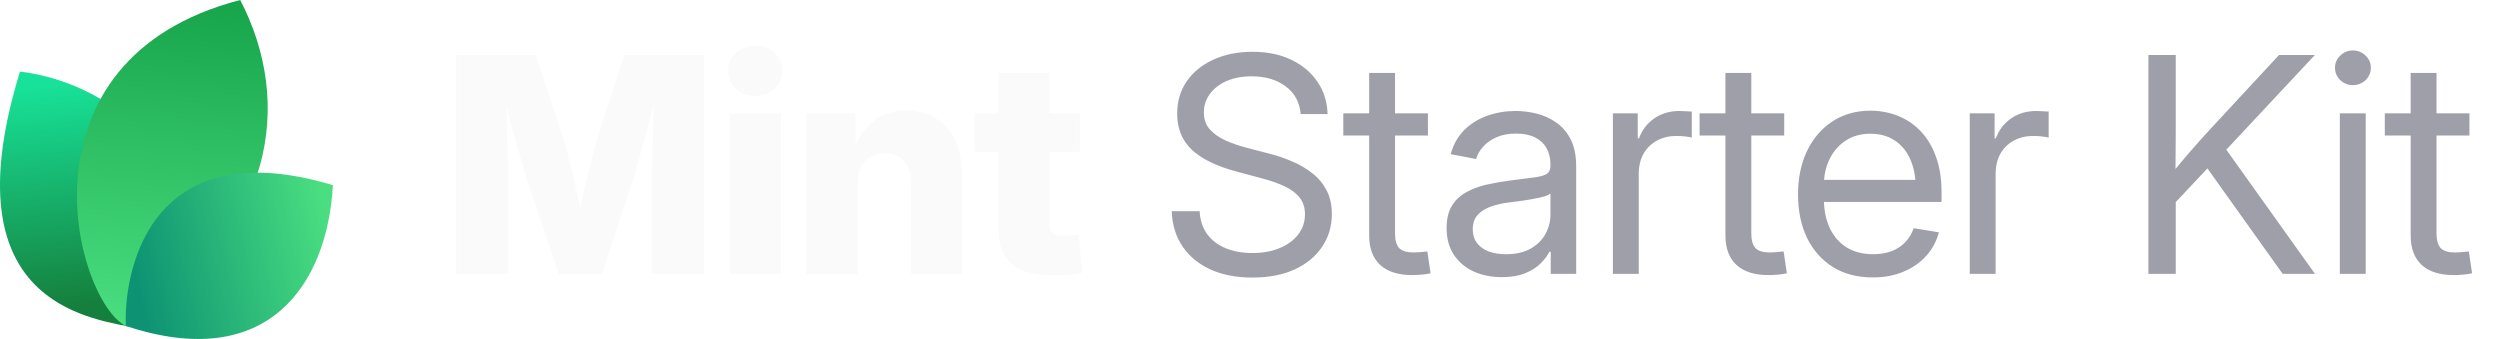
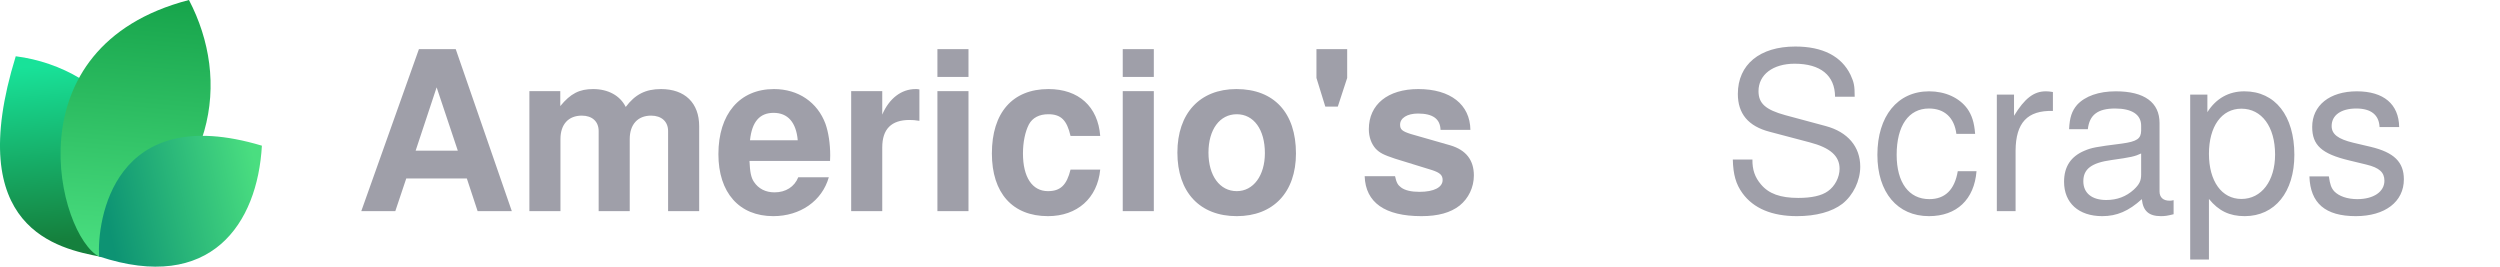
- <svg xmlns="http://www.w3.org/2000/svg" width="177" height="24" viewBox="0 0 177 24" fill="none">
+ <svg xmlns="http://www.w3.org/2000/svg" width="225" height="24" viewBox="0 0 225 24" fill="none">
  <path d="M9.061 23.108C5.268 22.377 -3.391 20.627 1.417 5.064C9.634 6.099 16.973 14.064 9.061 23.108Z" fill="url(#paint0_linear_17557_2145)" />
  <path d="M8.919 23.094C5.276 21.222 0.784 4.209 17.007 0C20.757 7.193 19.621 16.545 8.919 23.094Z" fill="url(#paint1_linear_17557_2145)" />
  <path d="M8.914 23.079C8.735 19.882 10.159 9.085 23.57 13.111C23.181 20.123 18.984 26.418 8.914 23.079Z" fill="url(#paint2_linear_17557_2145)" />
-   <path d="M32.301 19.392V3.894H37.938L39.925 9.948C40.036 10.315 40.164 10.787 40.31 11.362C40.462 11.938 40.611 12.552 40.757 13.204C40.91 13.855 41.048 14.483 41.173 15.086C41.305 15.682 41.412 16.192 41.495 16.615H40.695C40.771 16.192 40.871 15.682 40.996 15.086C41.128 14.49 41.267 13.866 41.412 13.214C41.565 12.562 41.714 11.948 41.86 11.373C42.005 10.79 42.133 10.315 42.244 9.948L44.2 3.894H49.848V19.392H46.166V12.704C46.166 12.357 46.173 11.917 46.187 11.383C46.2 10.849 46.214 10.27 46.228 9.646C46.249 9.022 46.266 8.391 46.28 7.753C46.301 7.115 46.311 6.519 46.311 5.964H46.623C46.485 6.561 46.332 7.181 46.166 7.826C45.999 8.471 45.833 9.102 45.666 9.719C45.507 10.336 45.351 10.901 45.198 11.414C45.053 11.928 44.928 12.357 44.824 12.704L42.608 19.392H39.561L37.314 12.704C37.203 12.357 37.072 11.928 36.919 11.414C36.773 10.901 36.614 10.34 36.441 9.729C36.274 9.112 36.104 8.481 35.931 7.836C35.764 7.192 35.608 6.567 35.463 5.964H35.827C35.834 6.512 35.844 7.105 35.858 7.743C35.872 8.374 35.886 9.005 35.9 9.636C35.92 10.26 35.938 10.839 35.952 11.373C35.965 11.907 35.972 12.351 35.972 12.704V19.392H32.301ZM51.668 19.392V8.024H55.288V19.392H51.668ZM53.468 6.786C52.927 6.786 52.473 6.616 52.105 6.276C51.738 5.93 51.554 5.507 51.554 5.007C51.554 4.508 51.738 4.088 52.105 3.749C52.473 3.409 52.927 3.239 53.468 3.239C54.009 3.239 54.463 3.409 54.83 3.749C55.198 4.082 55.382 4.501 55.382 5.007C55.382 5.507 55.198 5.93 54.83 6.276C54.463 6.616 54.009 6.786 53.468 6.786ZM60.708 13.027V19.392H57.088V8.024H60.551L60.593 10.967H60.281C60.593 10.024 61.061 9.268 61.685 8.7C62.309 8.124 63.138 7.836 64.171 7.836C64.975 7.836 65.672 8.017 66.262 8.377C66.851 8.731 67.302 9.234 67.614 9.885C67.933 10.537 68.092 11.307 68.092 12.194V19.392H64.483V12.912C64.483 12.26 64.32 11.754 63.994 11.394C63.675 11.033 63.221 10.853 62.632 10.853C62.25 10.853 61.914 10.936 61.623 11.102C61.332 11.269 61.106 11.515 60.947 11.841C60.787 12.16 60.708 12.555 60.708 13.027ZM76.456 8.024V10.749H69.008V8.024H76.456ZM70.683 5.163H74.292V15.783C74.292 16.102 74.361 16.334 74.5 16.48C74.646 16.625 74.899 16.698 75.259 16.698C75.405 16.698 75.596 16.688 75.831 16.667C76.074 16.646 76.251 16.629 76.362 16.615L76.632 19.309C76.313 19.378 75.963 19.427 75.582 19.455C75.207 19.482 74.836 19.496 74.469 19.496C73.2 19.496 72.25 19.222 71.619 18.674C70.995 18.127 70.683 17.308 70.683 16.22V5.163Z" fill="#FAFAFA" />
-   <path d="M88.667 19.652C87.523 19.652 86.528 19.458 85.682 19.07C84.843 18.681 84.188 18.137 83.716 17.437C83.245 16.736 82.992 15.908 82.957 14.951H84.933C84.968 15.596 85.148 16.14 85.474 16.584C85.8 17.021 86.24 17.354 86.795 17.582C87.35 17.804 87.974 17.915 88.667 17.915C89.388 17.915 90.026 17.801 90.581 17.572C91.143 17.343 91.583 17.024 91.902 16.615C92.228 16.199 92.391 15.717 92.391 15.169C92.391 14.698 92.266 14.306 92.017 13.994C91.767 13.675 91.413 13.408 90.956 13.193C90.498 12.978 89.954 12.787 89.323 12.621L87.502 12.132C86.123 11.765 85.082 11.255 84.382 10.603C83.689 9.944 83.342 9.095 83.342 8.055C83.342 7.174 83.571 6.404 84.028 5.746C84.486 5.087 85.117 4.577 85.921 4.217C86.726 3.849 87.645 3.666 88.678 3.666C89.718 3.666 90.63 3.853 91.413 4.227C92.204 4.602 92.824 5.122 93.275 5.787C93.726 6.446 93.965 7.209 93.993 8.076H92.089C92.013 7.23 91.656 6.574 91.018 6.11C90.387 5.638 89.586 5.403 88.615 5.403C87.95 5.403 87.36 5.513 86.847 5.735C86.341 5.957 85.946 6.262 85.661 6.651C85.377 7.032 85.235 7.469 85.235 7.961C85.235 8.447 85.377 8.849 85.661 9.168C85.946 9.48 86.317 9.74 86.774 9.948C87.232 10.149 87.724 10.319 88.251 10.457L89.884 10.884C90.439 11.023 90.977 11.206 91.496 11.435C92.023 11.657 92.495 11.934 92.911 12.267C93.334 12.593 93.67 12.995 93.92 13.474C94.17 13.945 94.294 14.504 94.294 15.149C94.294 16.015 94.066 16.788 93.608 17.468C93.157 18.148 92.512 18.681 91.673 19.07C90.834 19.458 89.832 19.652 88.667 19.652ZM101.097 8.024V9.594H95.106V8.024H101.097ZM96.937 5.163H98.767V16.521C98.767 17 98.865 17.347 99.059 17.562C99.26 17.77 99.6 17.874 100.078 17.874C100.21 17.874 100.366 17.867 100.546 17.853C100.733 17.832 100.903 17.815 101.056 17.801L101.285 19.351C101.097 19.392 100.886 19.423 100.65 19.444C100.414 19.465 100.189 19.475 99.974 19.475C98.996 19.475 98.244 19.236 97.717 18.758C97.197 18.272 96.937 17.579 96.937 16.677V5.163ZM106.33 19.621C105.595 19.621 104.932 19.489 104.343 19.226C103.754 18.955 103.285 18.564 102.939 18.05C102.592 17.53 102.419 16.896 102.419 16.147C102.419 15.495 102.547 14.965 102.804 14.556C103.06 14.146 103.403 13.828 103.833 13.599C104.263 13.363 104.742 13.186 105.269 13.068C105.796 12.95 106.333 12.857 106.881 12.787C107.574 12.69 108.132 12.617 108.555 12.569C108.978 12.52 109.287 12.441 109.481 12.33C109.675 12.212 109.772 12.014 109.772 11.737V11.654C109.772 11.203 109.679 10.815 109.492 10.489C109.311 10.163 109.041 9.91 108.68 9.729C108.32 9.549 107.872 9.459 107.338 9.459C106.805 9.459 106.34 9.546 105.945 9.719C105.556 9.892 105.241 10.118 104.998 10.395C104.755 10.665 104.593 10.953 104.509 11.258L102.71 10.915C102.897 10.222 103.22 9.65 103.677 9.199C104.135 8.748 104.679 8.412 105.31 8.19C105.941 7.968 106.607 7.857 107.307 7.857C107.8 7.857 108.295 7.92 108.795 8.044C109.301 8.169 109.765 8.381 110.188 8.679C110.611 8.97 110.951 9.369 111.208 9.875C111.464 10.374 111.593 11.005 111.593 11.768V19.392H109.793V17.822H109.7C109.568 18.085 109.363 18.359 109.086 18.643C108.809 18.921 108.444 19.153 107.994 19.34C107.543 19.527 106.988 19.621 106.33 19.621ZM106.621 17.998C107.321 17.998 107.904 17.867 108.368 17.603C108.84 17.333 109.19 16.986 109.419 16.563C109.654 16.133 109.772 15.682 109.772 15.211V13.692C109.703 13.769 109.554 13.841 109.325 13.911C109.096 13.973 108.829 14.032 108.524 14.088C108.226 14.143 107.921 14.192 107.609 14.233C107.304 14.275 107.033 14.309 106.798 14.337C106.354 14.393 105.938 14.49 105.549 14.628C105.168 14.76 104.86 14.954 104.624 15.211C104.388 15.467 104.27 15.811 104.27 16.241C104.27 16.615 104.367 16.934 104.561 17.198C104.762 17.461 105.04 17.662 105.393 17.801C105.747 17.933 106.156 17.998 106.621 17.998ZM114.193 19.392V8.024H115.951V9.792H116.045C116.253 9.209 116.61 8.741 117.116 8.388C117.622 8.034 118.219 7.857 118.905 7.857C119.058 7.857 119.217 7.864 119.384 7.878C119.55 7.885 119.682 7.892 119.779 7.899V9.74C119.716 9.719 119.578 9.695 119.363 9.667C119.155 9.639 118.922 9.625 118.666 9.625C118.174 9.625 117.726 9.733 117.324 9.948C116.922 10.163 116.603 10.471 116.367 10.874C116.138 11.276 116.024 11.758 116.024 12.319V19.392H114.193ZM126.322 8.024V9.594H120.33V8.024H126.322ZM122.161 5.163H123.992V16.521C123.992 17 124.089 17.347 124.283 17.562C124.484 17.77 124.824 17.874 125.302 17.874C125.434 17.874 125.59 17.867 125.77 17.853C125.958 17.832 126.127 17.815 126.28 17.801L126.509 19.351C126.322 19.392 126.11 19.423 125.874 19.444C125.639 19.465 125.413 19.475 125.198 19.475C124.221 19.475 123.468 19.236 122.941 18.758C122.421 18.272 122.161 17.579 122.161 16.677V5.163ZM132.604 19.642C131.502 19.642 130.555 19.396 129.765 18.903C128.974 18.404 128.364 17.714 127.934 16.834C127.511 15.946 127.3 14.927 127.3 13.775C127.3 12.611 127.511 11.584 127.934 10.697C128.364 9.802 128.964 9.102 129.734 8.596C130.51 8.089 131.408 7.836 132.428 7.836C133.1 7.836 133.738 7.954 134.341 8.19C134.952 8.426 135.489 8.783 135.954 9.261C136.425 9.74 136.793 10.343 137.056 11.071C137.327 11.792 137.462 12.645 137.462 13.63V14.296H128.433V12.735H136.463L135.631 13.297C135.631 12.541 135.506 11.876 135.257 11.3C135.007 10.725 134.643 10.277 134.165 9.958C133.686 9.632 133.107 9.469 132.428 9.469C131.748 9.469 131.162 9.632 130.67 9.958C130.177 10.284 129.796 10.725 129.526 11.279C129.262 11.827 129.13 12.441 129.13 13.12V14.046C129.13 14.864 129.273 15.572 129.557 16.168C129.841 16.757 130.243 17.211 130.763 17.53C131.283 17.842 131.901 17.998 132.615 17.998C133.093 17.998 133.523 17.929 133.905 17.79C134.293 17.645 134.619 17.433 134.882 17.156C135.153 16.879 135.354 16.546 135.486 16.157L137.275 16.449C137.108 17.08 136.81 17.634 136.38 18.113C135.95 18.591 135.413 18.966 134.768 19.236C134.123 19.507 133.402 19.642 132.604 19.642ZM139.459 19.392V8.024H141.217V9.792H141.311C141.519 9.209 141.876 8.741 142.382 8.388C142.888 8.034 143.485 7.857 144.171 7.857C144.324 7.857 144.483 7.864 144.649 7.878C144.816 7.885 144.948 7.892 145.045 7.899V9.74C144.982 9.719 144.844 9.695 144.629 9.667C144.421 9.639 144.188 9.625 143.932 9.625C143.439 9.625 142.992 9.733 142.59 9.948C142.188 10.163 141.869 10.471 141.633 10.874C141.404 11.276 141.29 11.758 141.29 12.319V19.392H139.459ZM153.429 14.961V12.715C153.783 12.257 154.136 11.82 154.49 11.404C154.844 10.981 155.204 10.565 155.572 10.156C155.939 9.74 156.314 9.327 156.695 8.918L161.355 3.894H163.893L157.277 10.967H157.184L153.429 14.961ZM152.108 19.392V3.894H154.043V9.241L154.022 12.559L154.043 13.505V19.392H152.108ZM161.615 19.392L155.967 11.477L157.173 9.969L163.903 19.392H161.615ZM165.661 19.392V8.024H167.492V19.392H165.661ZM166.587 6.027C166.24 6.027 165.942 5.909 165.692 5.673C165.443 5.43 165.318 5.139 165.318 4.799C165.318 4.459 165.443 4.172 165.692 3.936C165.942 3.693 166.24 3.572 166.587 3.572C166.934 3.572 167.232 3.693 167.482 3.936C167.731 4.172 167.856 4.459 167.856 4.799C167.856 5.139 167.731 5.43 167.482 5.673C167.232 5.909 166.934 6.027 166.587 6.027ZM174.836 8.024V9.594H168.844V8.024H174.836ZM170.675 5.163H172.506V16.521C172.506 17 172.603 17.347 172.797 17.562C172.998 17.77 173.338 17.874 173.816 17.874C173.948 17.874 174.104 17.867 174.284 17.853C174.472 17.832 174.641 17.815 174.794 17.801L175.023 19.351C174.836 19.392 174.624 19.423 174.388 19.444C174.153 19.465 173.927 19.475 173.712 19.475C172.735 19.475 171.982 19.236 171.455 18.758C170.935 18.272 170.675 17.579 170.675 16.677V5.163Z" fill="#9F9FA9" />
+   <text x="32" y="19" font-family="Montserrat, Helvetica, Arial, sans-serif" font-size="20" font-weight="900" fill="#9F9FA9">Americio's</text>
+   <text x="155" y="19" font-family="Montserrat, Helvetica, Arial, sans-serif" font-size="20" fill="#9F9FA9">Scraps</text>
  <defs>
    <linearGradient id="paint0_linear_17557_2145" x1="3.776" y1="5.916" x2="5.232" y2="21.559" gradientUnits="userSpaceOnUse">
      <stop stop-color="#18E299" />
      <stop offset="1" stop-color="#15803D" />
    </linearGradient>
    <linearGradient id="paint1_linear_17557_2145" x1="12.171" y1="-0.718" x2="10.19" y2="22.983" gradientUnits="userSpaceOnUse">
      <stop stop-color="#16A34A" />
      <stop offset="1" stop-color="#4ADE80" />
    </linearGradient>
    <linearGradient id="paint2_linear_17557_2145" x1="23.133" y1="15.353" x2="9.338" y2="18.52" gradientUnits="userSpaceOnUse">
      <stop stop-color="#4ADE80" />
      <stop offset="1" stop-color="#0D9373" />
    </linearGradient>
  </defs>
</svg>
